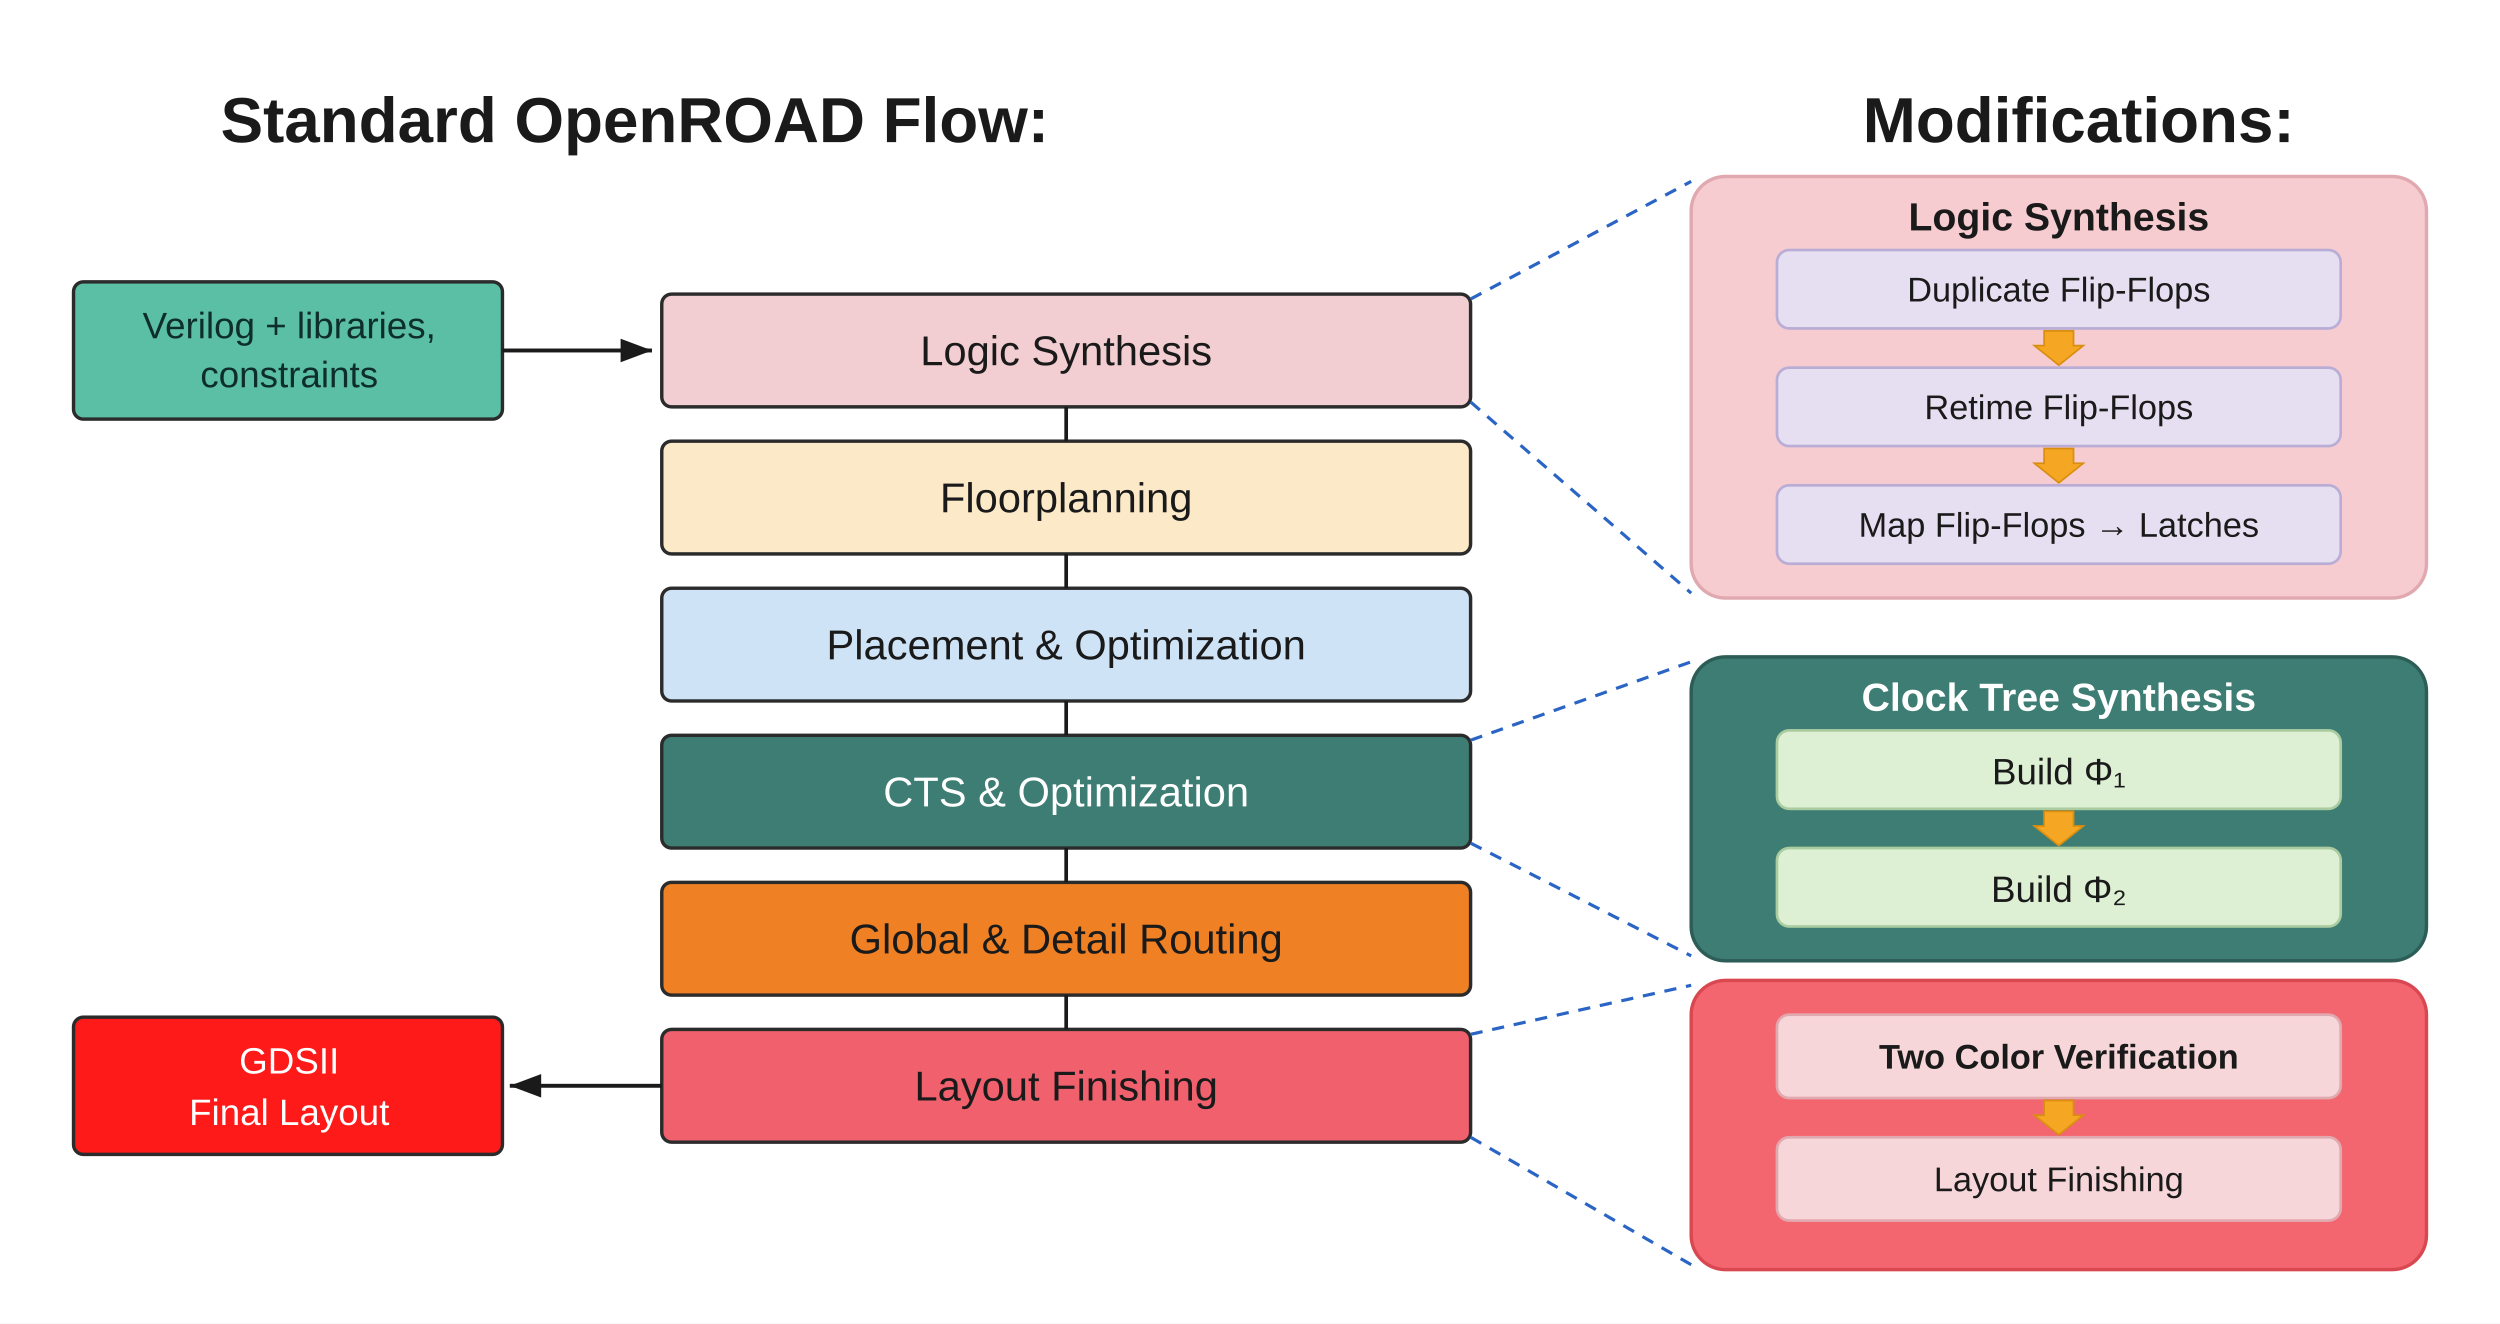
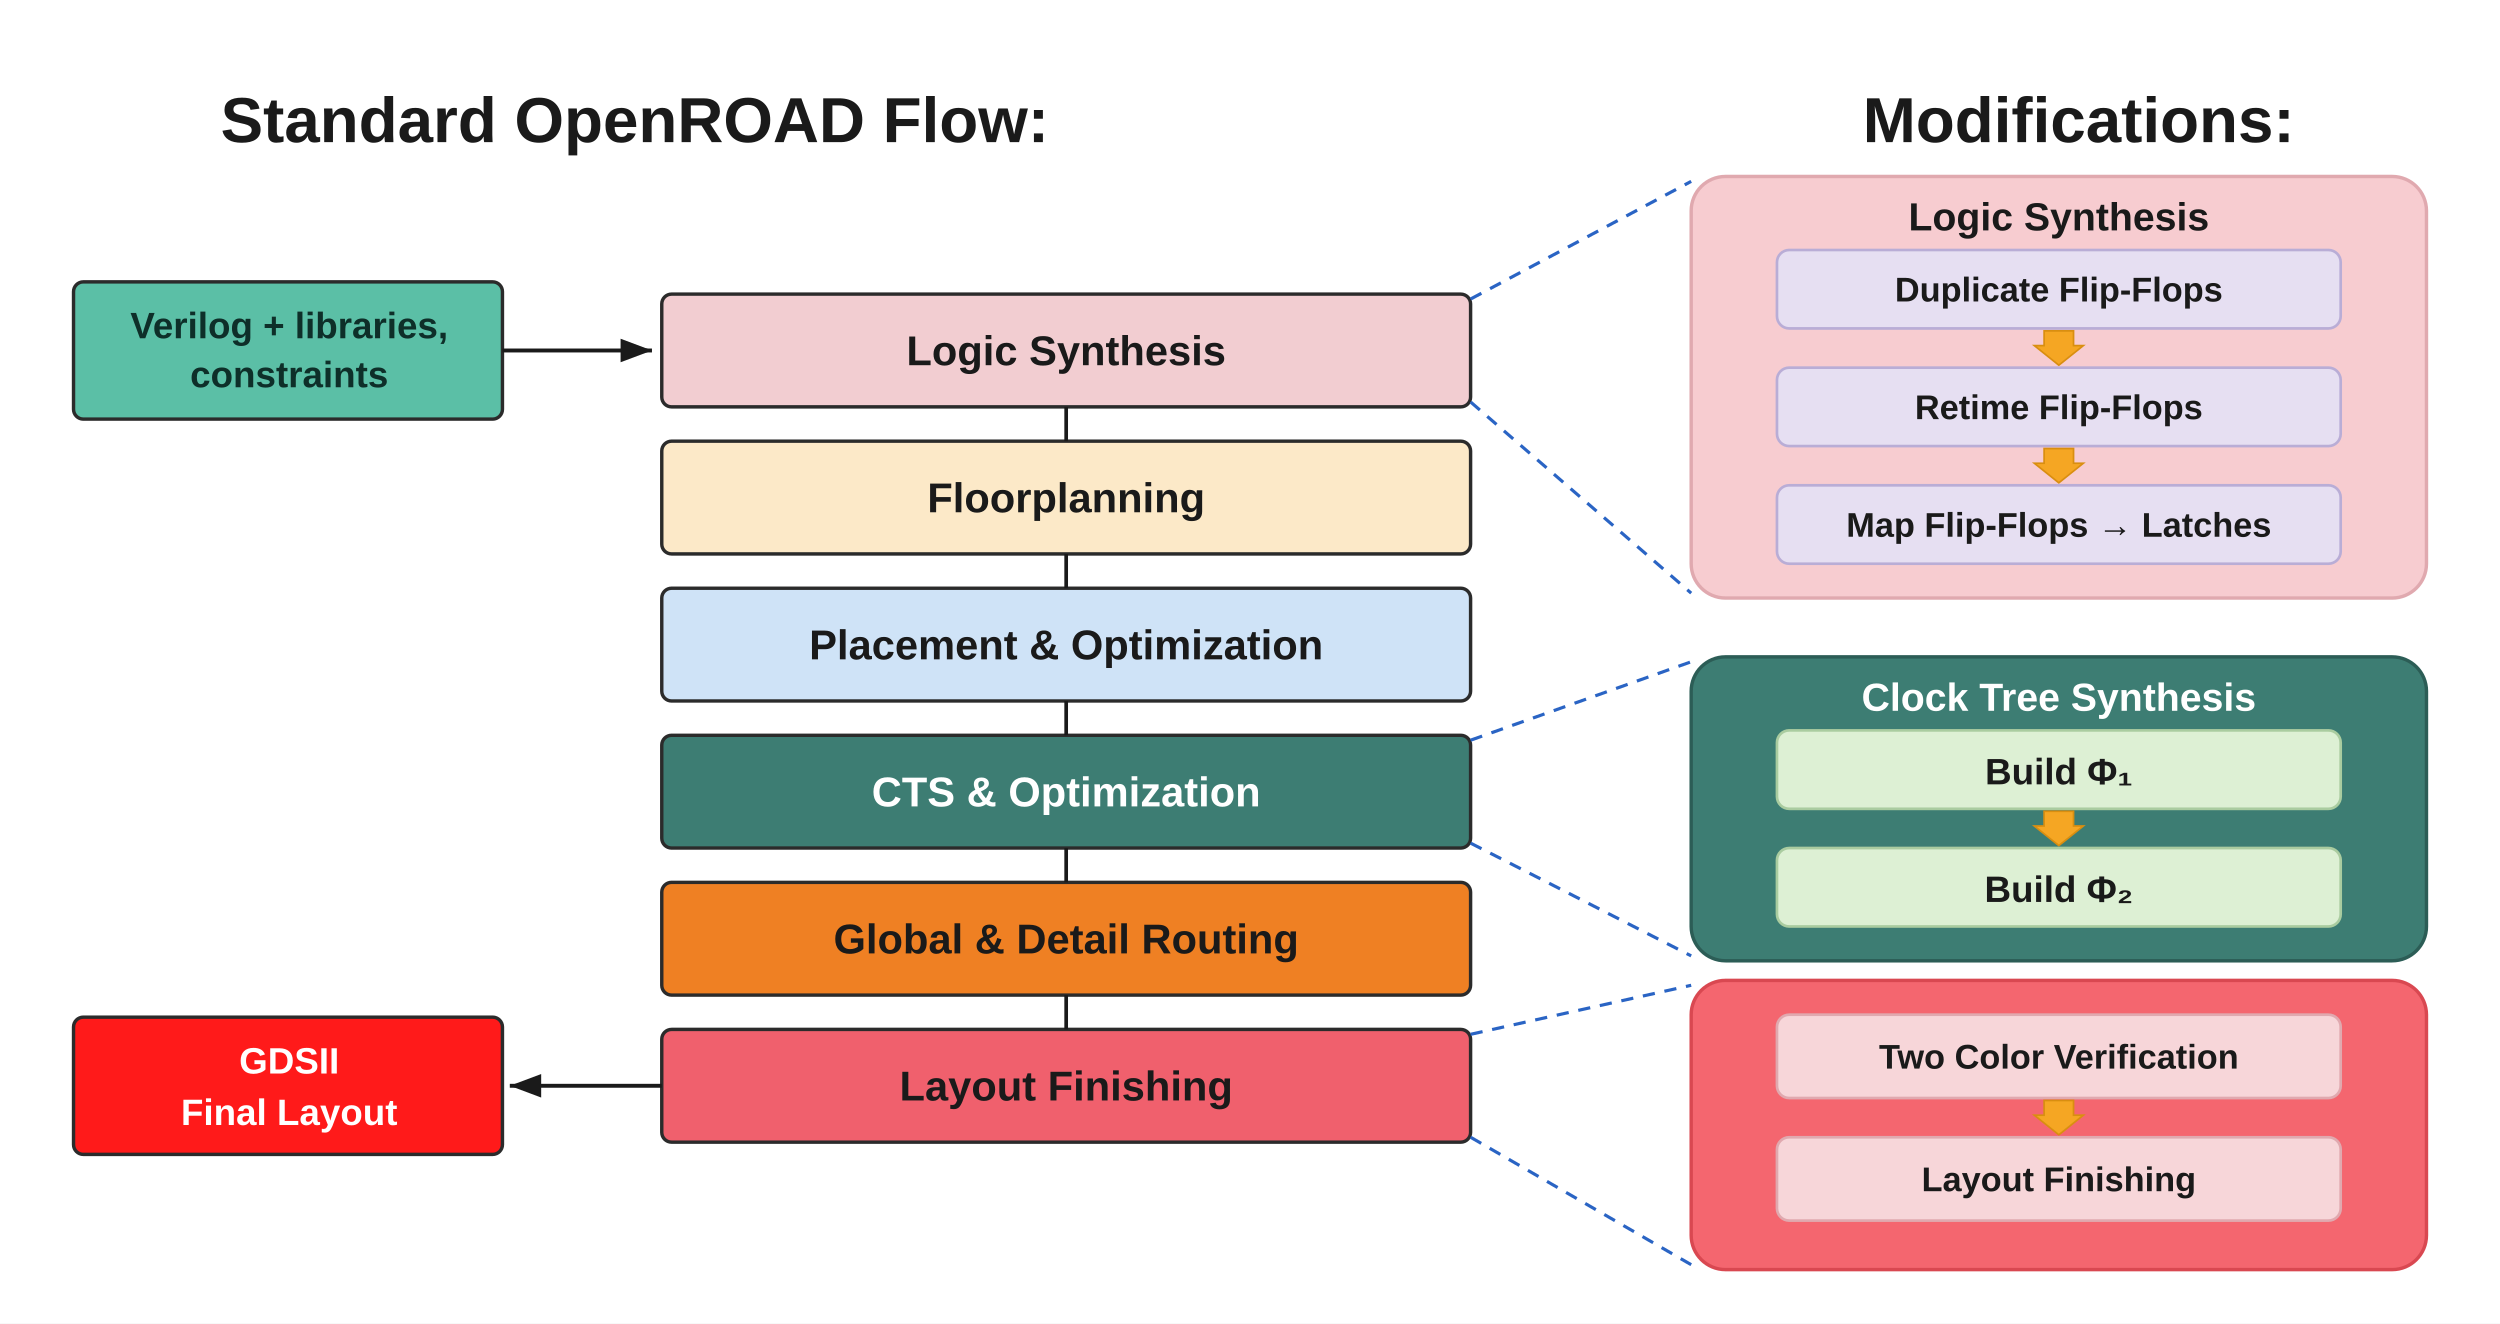
- <svg xmlns="http://www.w3.org/2000/svg" viewBox="0 0 1020 540" font-family="'Segoe UI','Helvetica Neue',Arial,sans-serif">
+ <svg xmlns="http://www.w3.org/2000/svg" viewBox="0 0 1020 540" font-family="'Segoe UI','Helvetica Neue',Arial,sans-serif" font-weight="700">
  <defs>
    <marker id="ah" markerWidth="10" markerHeight="10" refX="8" refY="3" orient="auto">
      <path d="M0,0 L8,3 L0,6 Z" fill="#1a1a1a" />
    </marker>
  </defs>
  <rect x="0" y="0" width="1020" height="540" fill="#ffffff" />
-   <text x="90" y="58" font-size="26" font-weight="600" fill="#1a1a1a">Standard OpenROAD Flow:</text>
-   <text x="760" y="58" font-size="26" font-weight="600" fill="#1a1a1a">Modifications:</text>
+   <text x="90" y="58" font-size="26" font-weight="700" fill="#1a1a1a">Standard OpenROAD Flow:</text>
+   <text x="760" y="58" font-size="26" font-weight="700" fill="#1a1a1a">Modifications:</text>
  <rect x="30" y="115" width="175" height="56" rx="4" fill="#5bbfa6" stroke="#2b2b2b" stroke-width="1.4" />
  <text x="118" y="138" font-size="15" text-anchor="middle" fill="#0e2f29">Verilog + libraries,</text>
  <text x="118" y="158" font-size="15" text-anchor="middle" fill="#0e2f29">constraints</text>
  <line x1="205" y1="143" x2="266" y2="143" stroke="#1a1a1a" stroke-width="1.6" marker-end="url(#ah)" />
  <rect x="270" y="120" width="330" height="46" rx="4" fill="#f2cdd1" stroke="#2b2b2b" stroke-width="1.4" />
  <text x="435" y="149" font-size="17" text-anchor="middle" fill="#1a1a1a">Logic Synthesis</text>
  <rect x="270" y="180" width="330" height="46" rx="4" fill="#fce9c8" stroke="#2b2b2b" stroke-width="1.4" />
  <text x="435" y="209" font-size="17" text-anchor="middle" fill="#1a1a1a">Floorplanning</text>
  <rect x="270" y="240" width="330" height="46" rx="4" fill="#cfe3f7" stroke="#2b2b2b" stroke-width="1.4" />
  <text x="435" y="269" font-size="17" text-anchor="middle" fill="#1a1a1a">Placement &amp; Optimization</text>
  <rect x="270" y="300" width="330" height="46" rx="4" fill="#3d7d73" stroke="#2b2b2b" stroke-width="1.4" />
  <text x="435" y="329" font-size="17" text-anchor="middle" fill="#ffffff">CTS &amp; Optimization</text>
  <rect x="270" y="360" width="330" height="46" rx="4" fill="#ef8023" stroke="#2b2b2b" stroke-width="1.4" />
  <text x="435" y="389" font-size="17" text-anchor="middle" fill="#1a1a1a">Global &amp; Detail Routing</text>
  <rect x="270" y="420" width="330" height="46" rx="4" fill="#f0606d" stroke="#2b2b2b" stroke-width="1.4" />
  <text x="435" y="449" font-size="17" text-anchor="middle" fill="#1a1a1a">Layout Finishing</text>
  <line x1="435" y1="166" x2="435" y2="180" stroke="#1a1a1a" stroke-width="1.5" />
  <line x1="435" y1="226" x2="435" y2="240" stroke="#1a1a1a" stroke-width="1.5" />
  <line x1="435" y1="286" x2="435" y2="300" stroke="#1a1a1a" stroke-width="1.5" />
  <line x1="435" y1="346" x2="435" y2="360" stroke="#1a1a1a" stroke-width="1.5" />
  <line x1="435" y1="406" x2="435" y2="420" stroke="#1a1a1a" stroke-width="1.5" />
  <line x1="270" y1="443" x2="208" y2="443" stroke="#1a1a1a" stroke-width="1.6" marker-end="url(#ah)" />
  <rect x="30" y="415" width="175" height="56" rx="4" fill="#ff1a1a" stroke="#2b2b2b" stroke-width="1.4" />
  <text x="118" y="438" font-size="15" text-anchor="middle" fill="#ffffff">GDSII</text>
  <text x="118" y="459" font-size="15" text-anchor="middle" fill="#ffffff">Final Layout</text>
  <g stroke="#2a64c4" stroke-width="1.3" stroke-dasharray="5 4" fill="none">
    <line x1="600" y1="122" x2="690" y2="74" />
    <line x1="600" y1="164" x2="690" y2="242" />
    <line x1="600" y1="302" x2="690" y2="270" />
    <line x1="600" y1="344" x2="690" y2="390" />
    <line x1="600" y1="422" x2="690" y2="402" />
    <line x1="600" y1="464" x2="690" y2="516" />
  </g>
  <rect x="690" y="72" width="300" height="172" rx="14" fill="#f7ccd0" stroke="#e0a9af" stroke-width="1.4" />
  <text x="840" y="94" font-size="16" font-weight="700" text-anchor="middle" fill="#1a1a1a">Logic Synthesis</text>
  <rect x="725" y="102" width="230" height="32" rx="5" fill="#e6dff2" stroke="#b9add6" stroke-width="1.1" />
  <text x="840" y="123" font-size="14" text-anchor="middle" fill="#1a1a1a">Duplicate Flip-Flops</text>
  <polygon points="834,135 846,135 846,141 850,141 840,149 830,141 834,141" fill="#f5a623" stroke="#d98e10" stroke-width="0.7" />
  <rect x="725" y="150" width="230" height="32" rx="5" fill="#e6dff2" stroke="#b9add6" stroke-width="1.1" />
  <text x="840" y="171" font-size="14" text-anchor="middle" fill="#1a1a1a">Retime Flip-Flops</text>
  <polygon points="834,183 846,183 846,189 850,189 840,197 830,189 834,189" fill="#f5a623" stroke="#d98e10" stroke-width="0.7" />
  <rect x="725" y="198" width="230" height="32" rx="5" fill="#e6dff2" stroke="#b9add6" stroke-width="1.1" />
  <text x="840" y="219" font-size="14" text-anchor="middle" fill="#1a1a1a">Map Flip-Flops → Latches</text>
  <rect x="690" y="268" width="300" height="124" rx="14" fill="#3d7d73" stroke="#2c5d56" stroke-width="1.4" />
  <text x="840" y="290" font-size="16" font-weight="700" text-anchor="middle" fill="#ffffff">Clock Tree Synthesis</text>
  <rect x="725" y="298" width="230" height="32" rx="5" fill="#ddf0d4" stroke="#aacca0" stroke-width="1.1" />
  <text x="840" y="320" font-size="15" text-anchor="middle" fill="#1a1a1a">Build Φ₁</text>
  <polygon points="834,331 846,331 846,337 850,337 840,345 830,337 834,337" fill="#f5a623" stroke="#d98e10" stroke-width="0.7" />
  <rect x="725" y="346" width="230" height="32" rx="5" fill="#ddf0d4" stroke="#aacca0" stroke-width="1.1" />
  <text x="840" y="368" font-size="15" text-anchor="middle" fill="#1a1a1a">Build Φ₂</text>
  <rect x="690" y="400" width="300" height="118" rx="14" fill="#f4666f" stroke="#d94851" stroke-width="1.4" />
  <rect x="725" y="414" width="230" height="34" rx="5" fill="#f7d6d9" stroke="#e0a9af" stroke-width="1.1" />
  <text x="840" y="436" font-size="14" font-weight="700" text-anchor="middle" fill="#1a1a1a">Two Color Verification</text>
  <polygon points="834,449 846,449 846,455 850,455 840,463 830,455 834,455" fill="#f5a623" stroke="#d98e10" stroke-width="0.7" />
  <rect x="725" y="464" width="230" height="34" rx="5" fill="#f7d6d9" stroke="#e0a9af" stroke-width="1.1" />
  <text x="840" y="486" font-size="14" text-anchor="middle" fill="#1a1a1a">Layout Finishing</text>
</svg>
